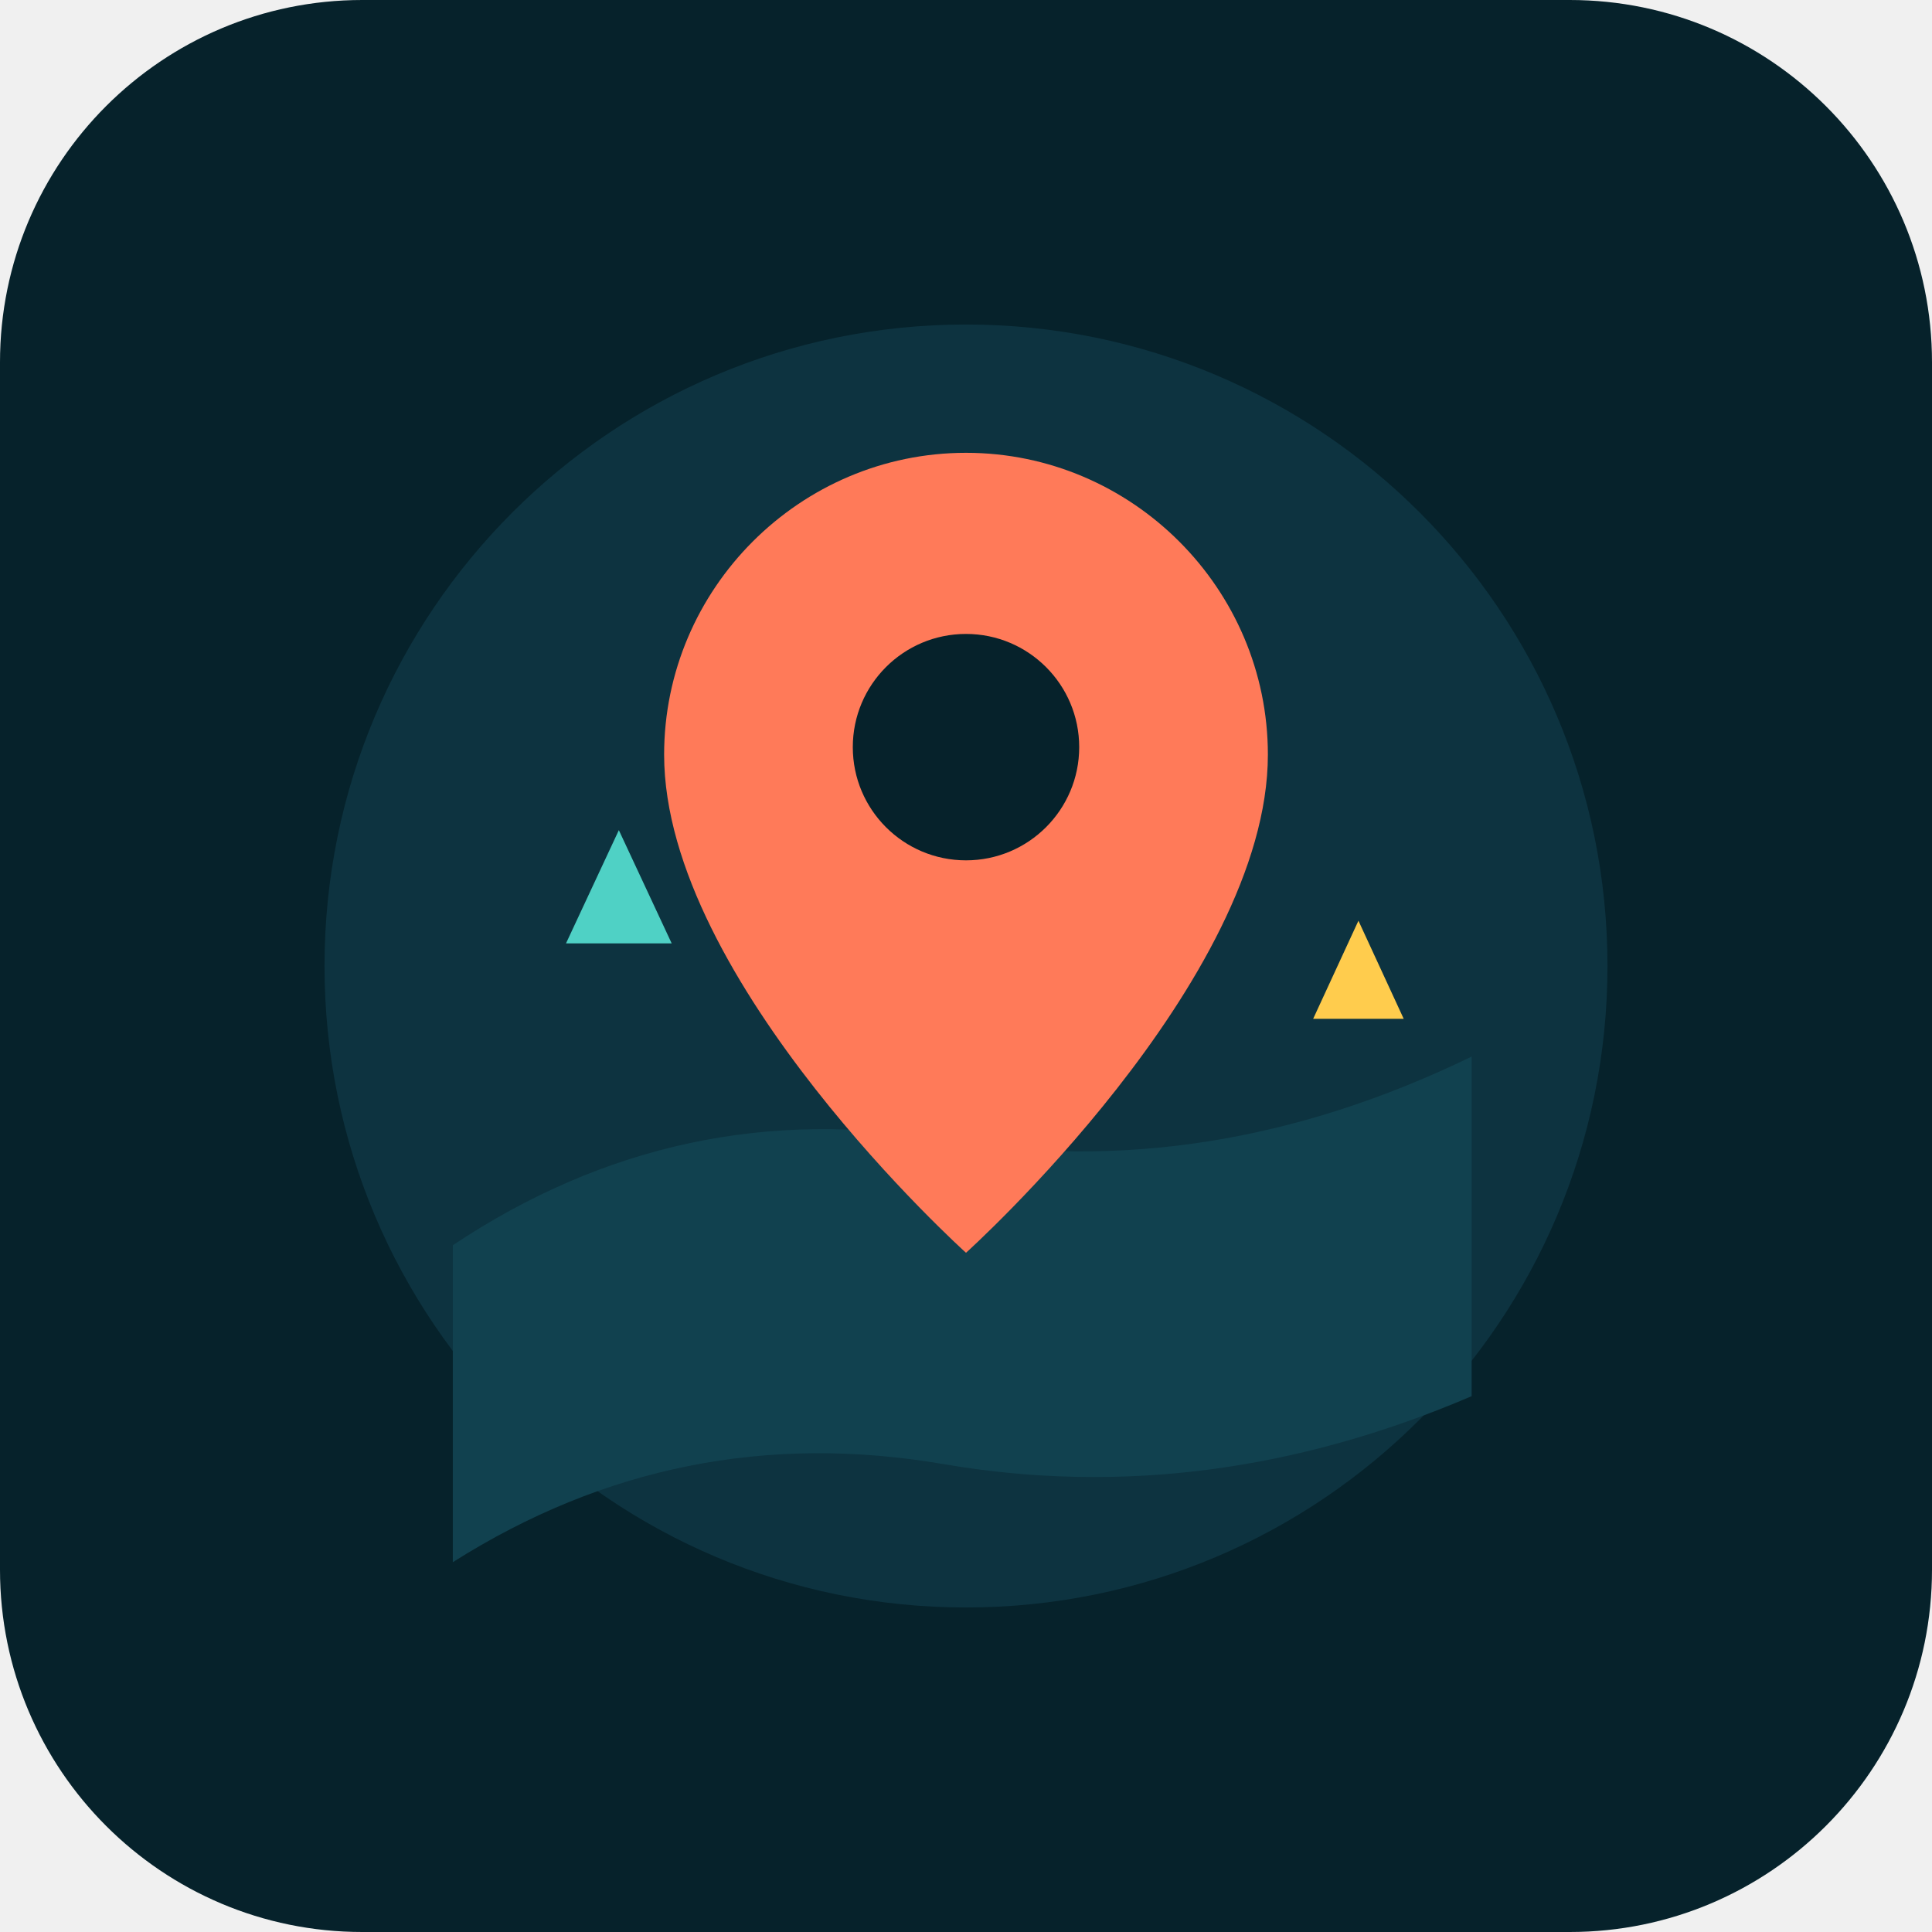
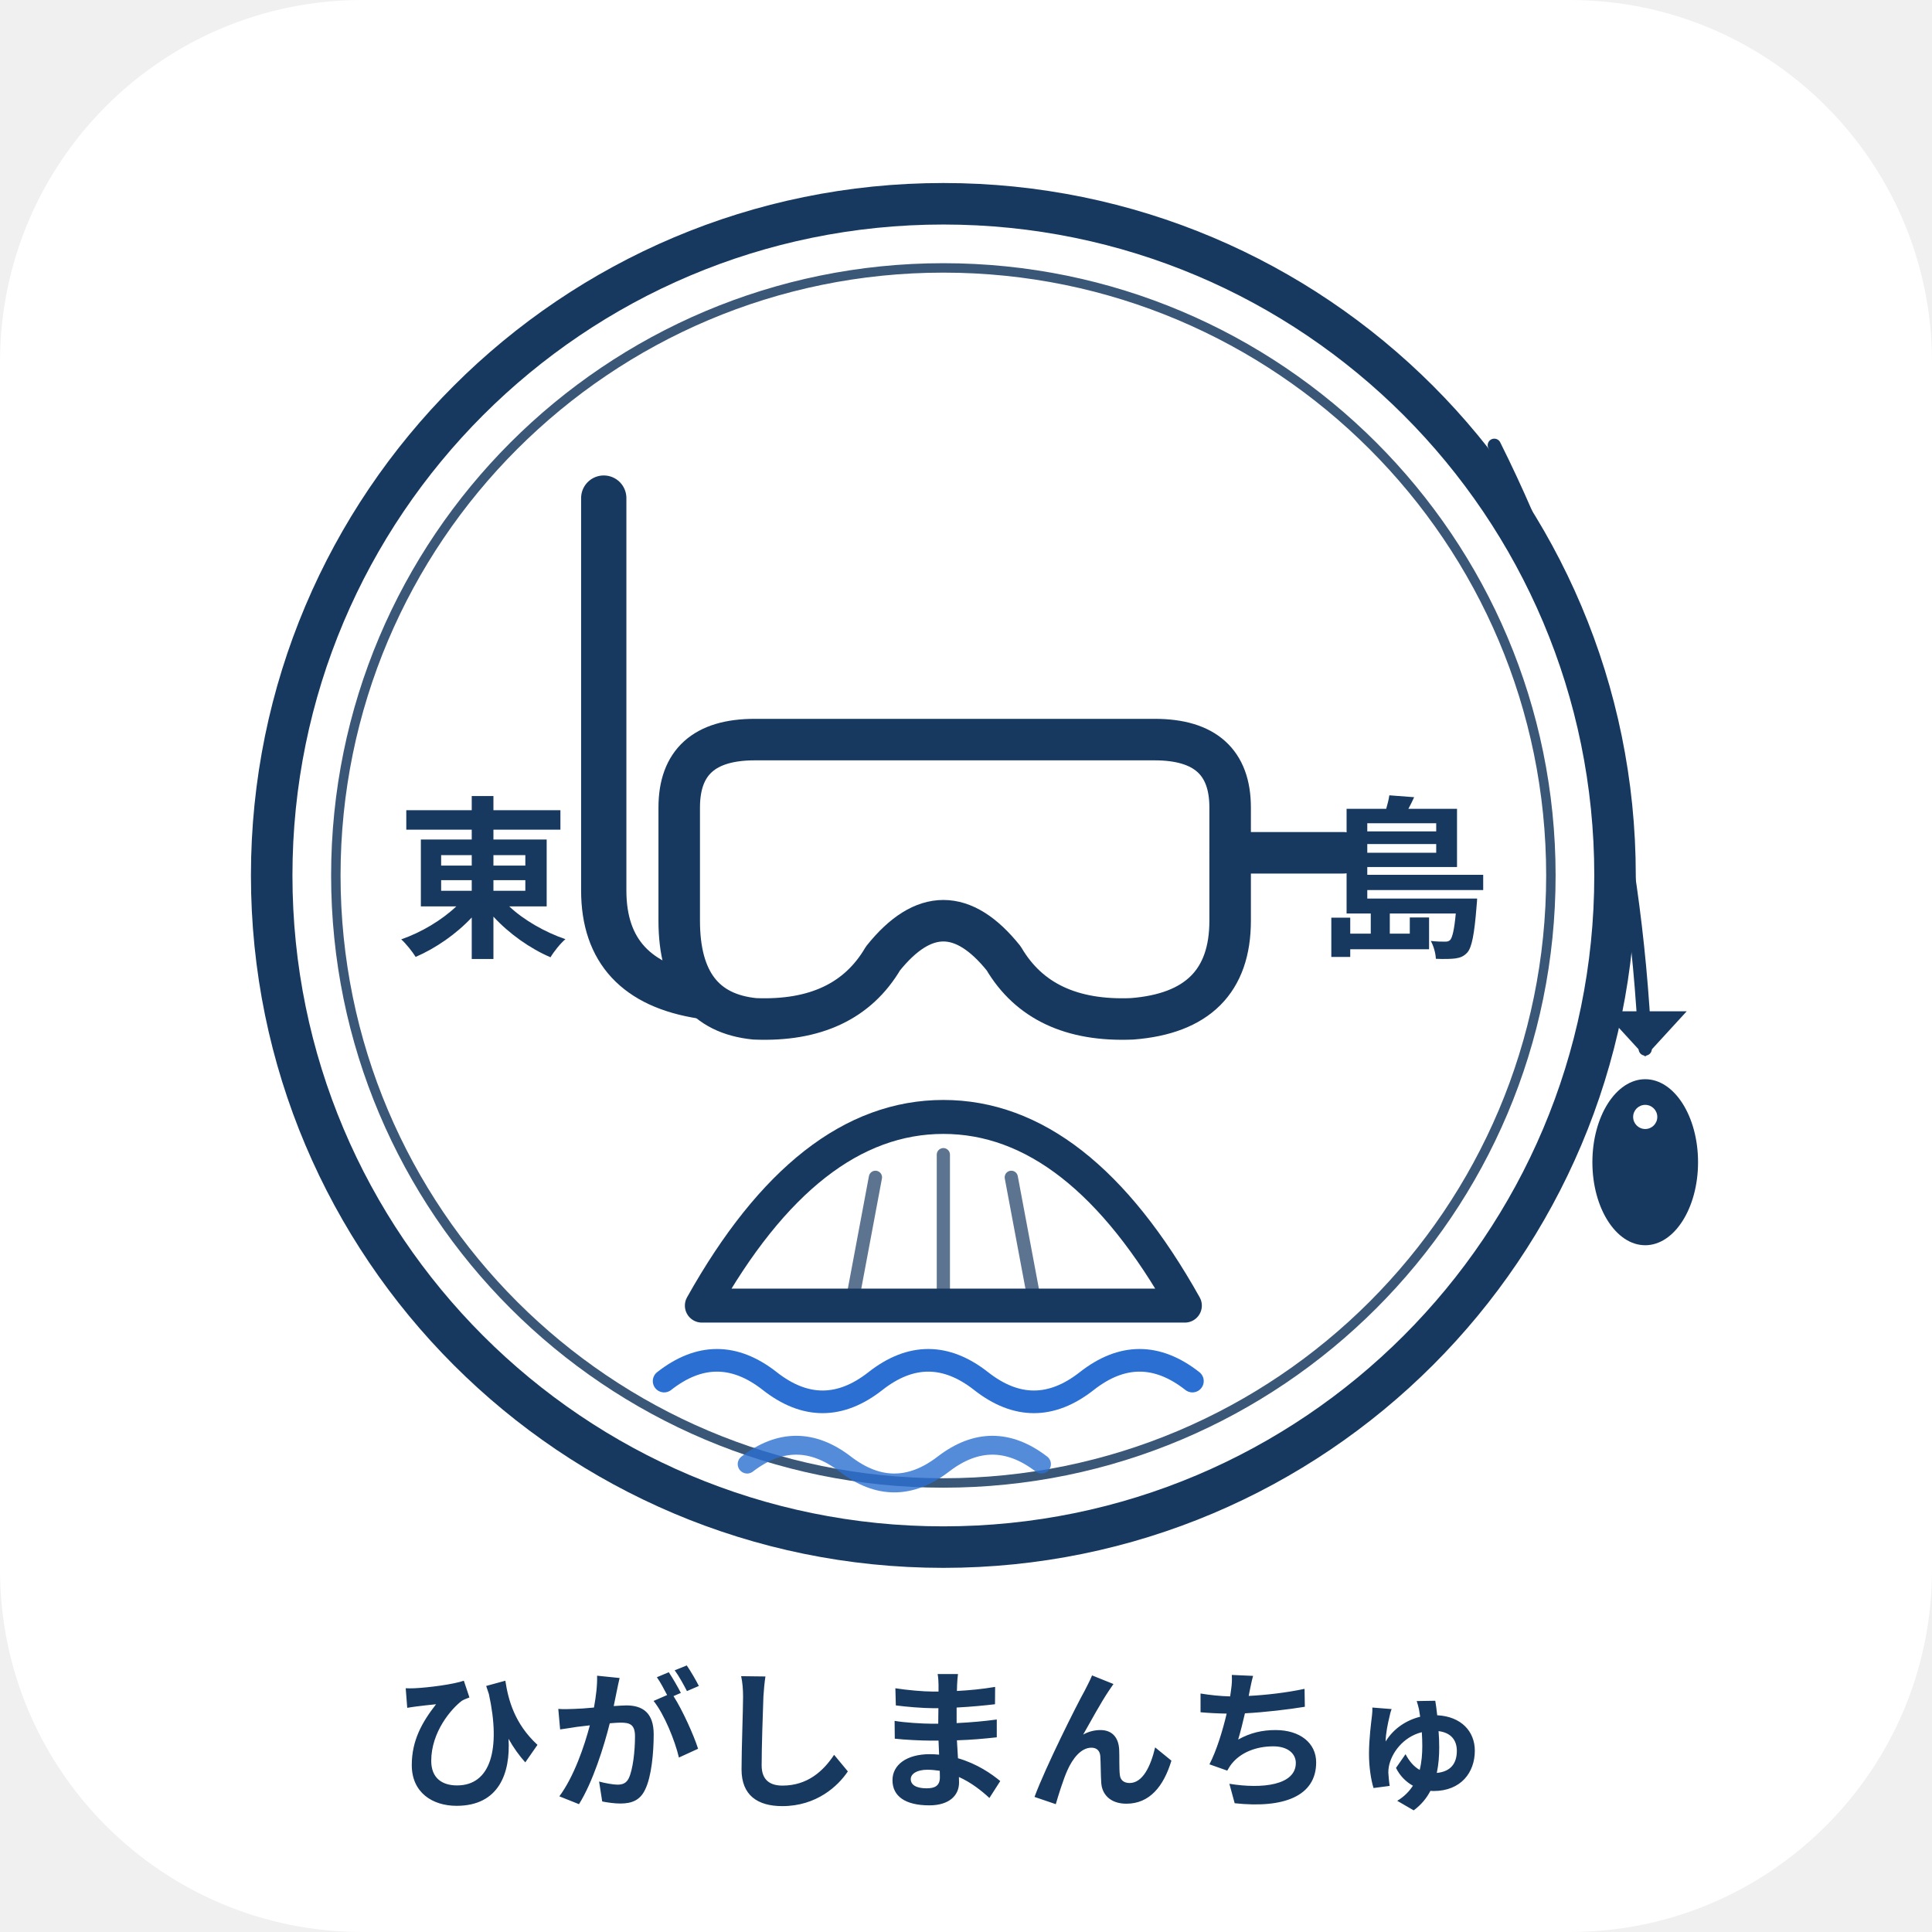
- <svg xmlns="http://www.w3.org/2000/svg" viewBox="0 0 512 512">
-   <rect width="512" height="512" rx="96" fill="#06222b" />
-   <circle cx="256" cy="256" r="170" fill="#0d3340" />
-   <path d="M120 330 q60 -40 130 -28 q70 12 140 -22 v90 q-70 30 -140 18 q-70 -12 -130 26 z" fill="#11414f" />
-   <path d="M256 120 c44 0 80 36 80 80 c0 60 -80 132 -80 132 s-80 -72 -80 -132 c0 -44 36 -80 80 -80 z" fill="#ff7a59" />
-   <circle cx="256" cy="198" r="30" fill="#06222b" />
-   <path d="M150 250 l14 -30 l14 30 z" fill="#4fd1c5" />
-   <path d="M348 270 l12 -26 l12 26 z" fill="#ffcc4d" />
+ <svg xmlns="http://www.w3.org/2000/svg" viewBox="0 0 512 512" role="img" aria-label="東島 ひがしまんちゅ">
+   <rect width="512" height="512" rx="96" fill="#ffffff" />
+   <g fill="none" stroke="#17395f" stroke-linecap="round" stroke-linejoin="round">
+     <path d="M 396 118 Q 432 190 436 278" stroke-width="3.5" />
+     <g stroke-width="0">
+       <path d="M 436 280 l -11 -12 l 22 0 z" fill="#17395f" />
+       <ellipse cx="436" cy="308" rx="14" ry="22" fill="#17395f" />
+       <circle cx="436" cy="296" r="3.2" fill="#ffffff" />
+     </g>
+     <circle cx="250" cy="232" r="178" stroke-width="11" />
+     <circle cx="250" cy="232" r="161" stroke-width="2.5" opacity="0.85" />
+     <path d="M 160 132 L 160 236 Q 160 260 186 264" stroke-width="12" />
+     <path d="M 180 214 Q 180 196 200 196 L 306 196 Q 326 196 326 214              L 326 244 Q 326 268 300 270 Q 276 271 266 254 Q 258 244 250 244              Q 242 244 234 254 Q 224 271 200 270 Q 180 268 180 244 Z" stroke-width="11" fill="#ffffff" />
+     <path d="M 326 226 L 356 226" stroke-width="11" />
+     <path d="M 186 346 Q 214 296 250 296 Q 286 296 314 346 Z" stroke-width="9" fill="#ffffff" />
+     <path d="M 226 344 L 232 312 M 250 346 L 250 306 M 274 344 L 268 312" stroke-width="3.5" opacity="0.7" />
+     <path d="M 176 366 q 14 -11 28 0 t 28 0 t 28 0 t 28 0 t 28 0" stroke="#2a6fd1" stroke-width="6" />
+     <path d="M 198 388 q 13 -10 26 0 t 26 0 t 26 0" stroke="#2a6fd1" stroke-width="5" opacity="0.8" />
+   </g>
+   <g fill="#17395f" font-family="'Zen Maru Gothic','Hiragino Maru Gothic ProN','Yu Gothic',sans-serif" font-weight="700" text-anchor="middle">
+     <text x="128" y="250" font-size="46">東</text>
+     <text x="372" y="250" font-size="46">島</text>
+     <text x="250" y="476" font-size="40" letter-spacing="2">ひがしまんちゅ</text>
+   </g>
</svg>
